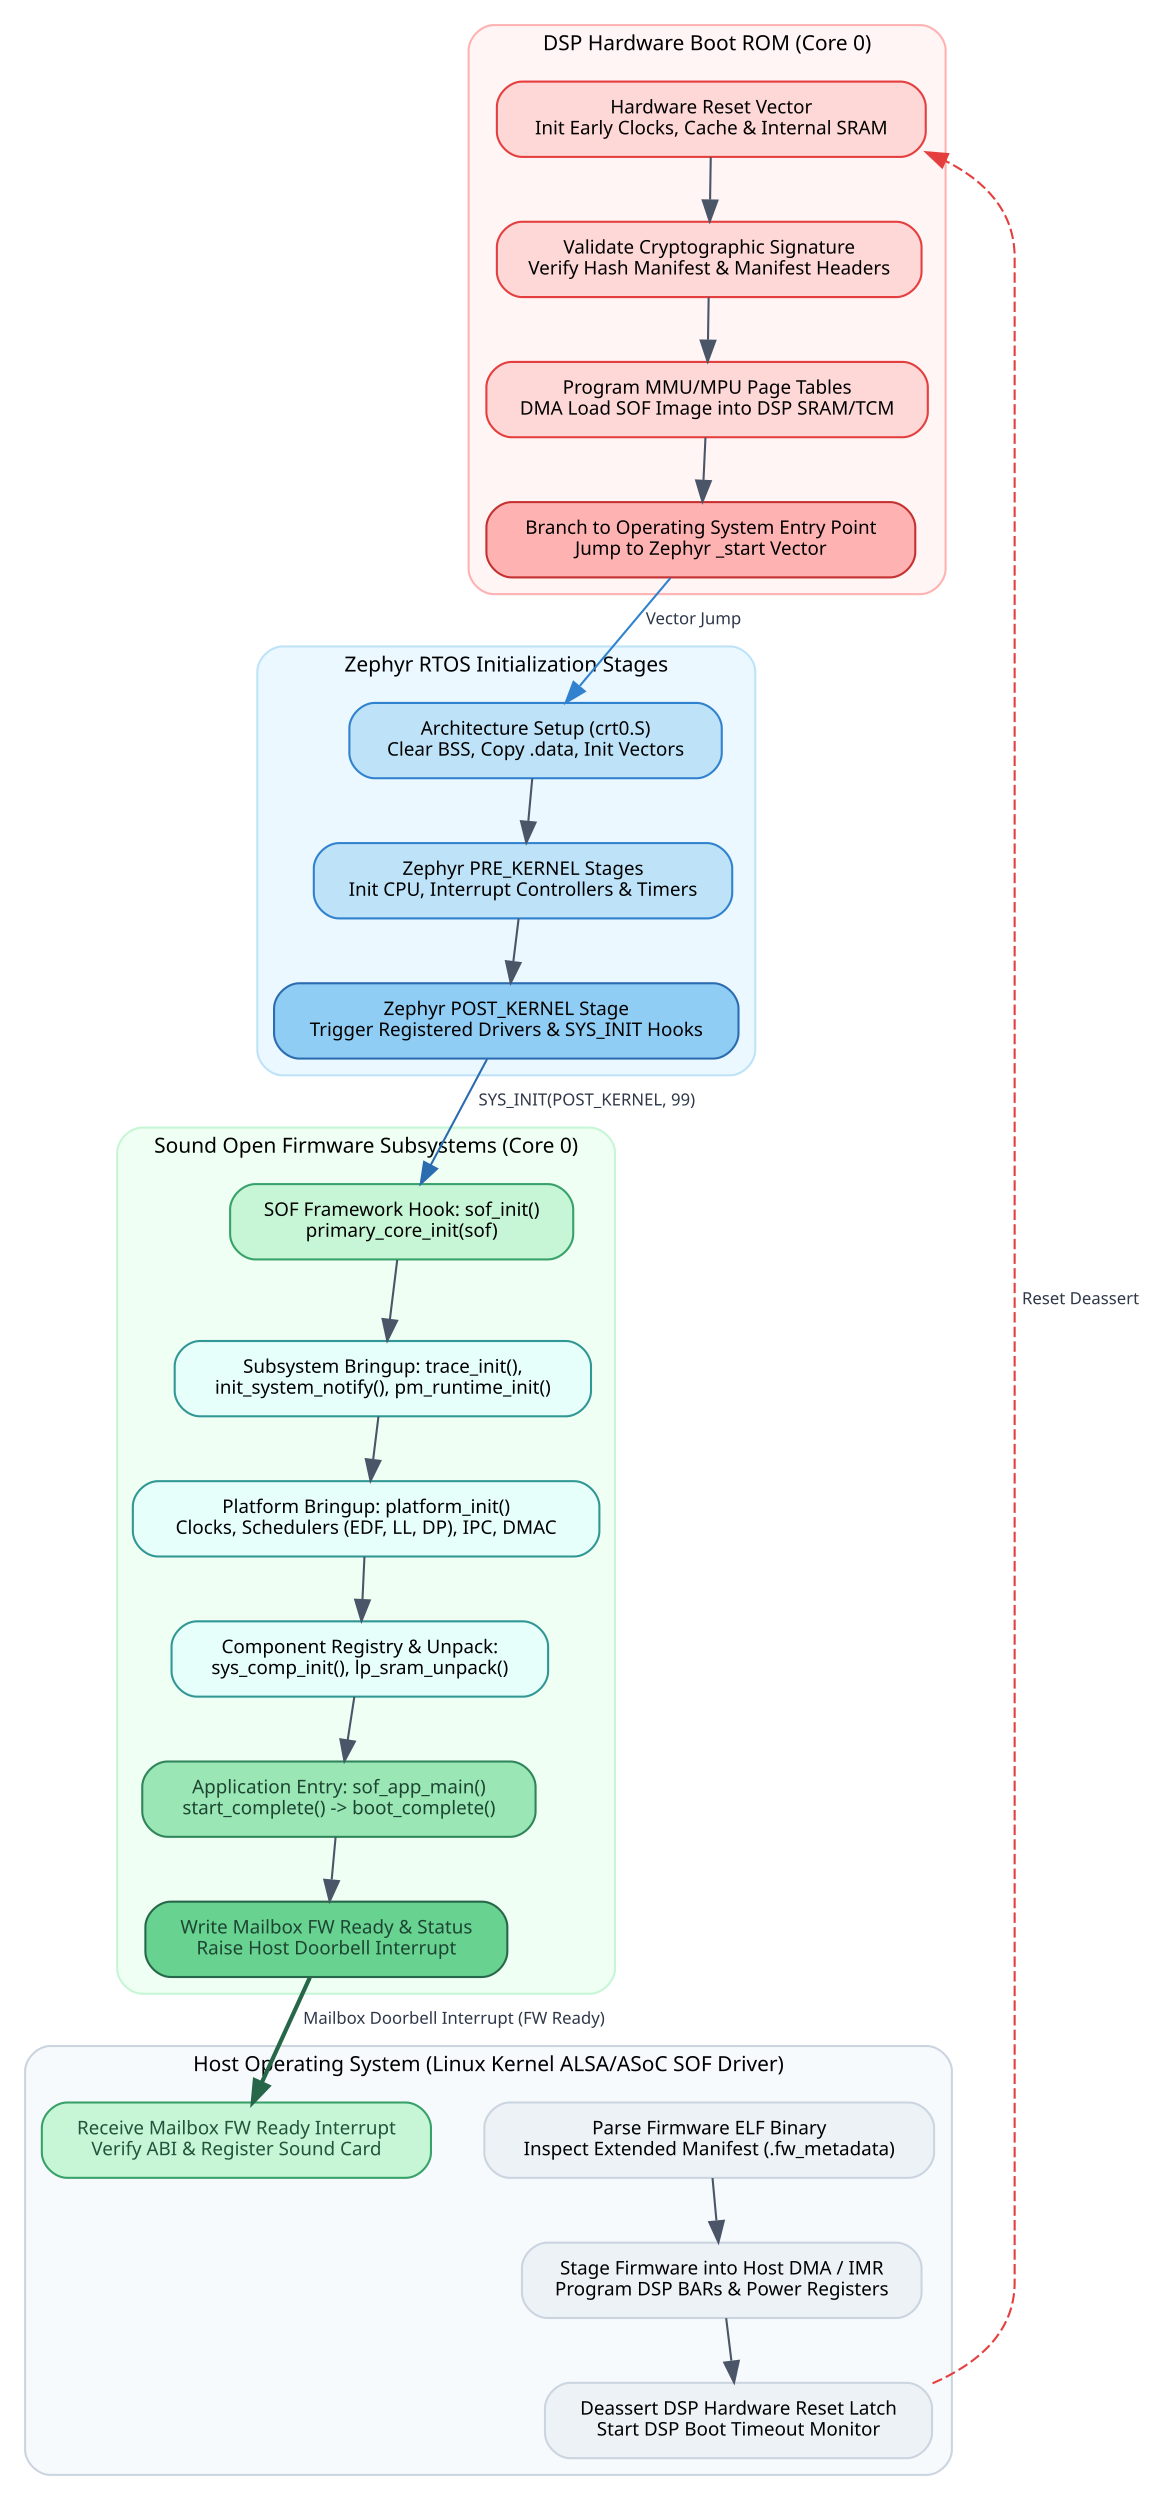
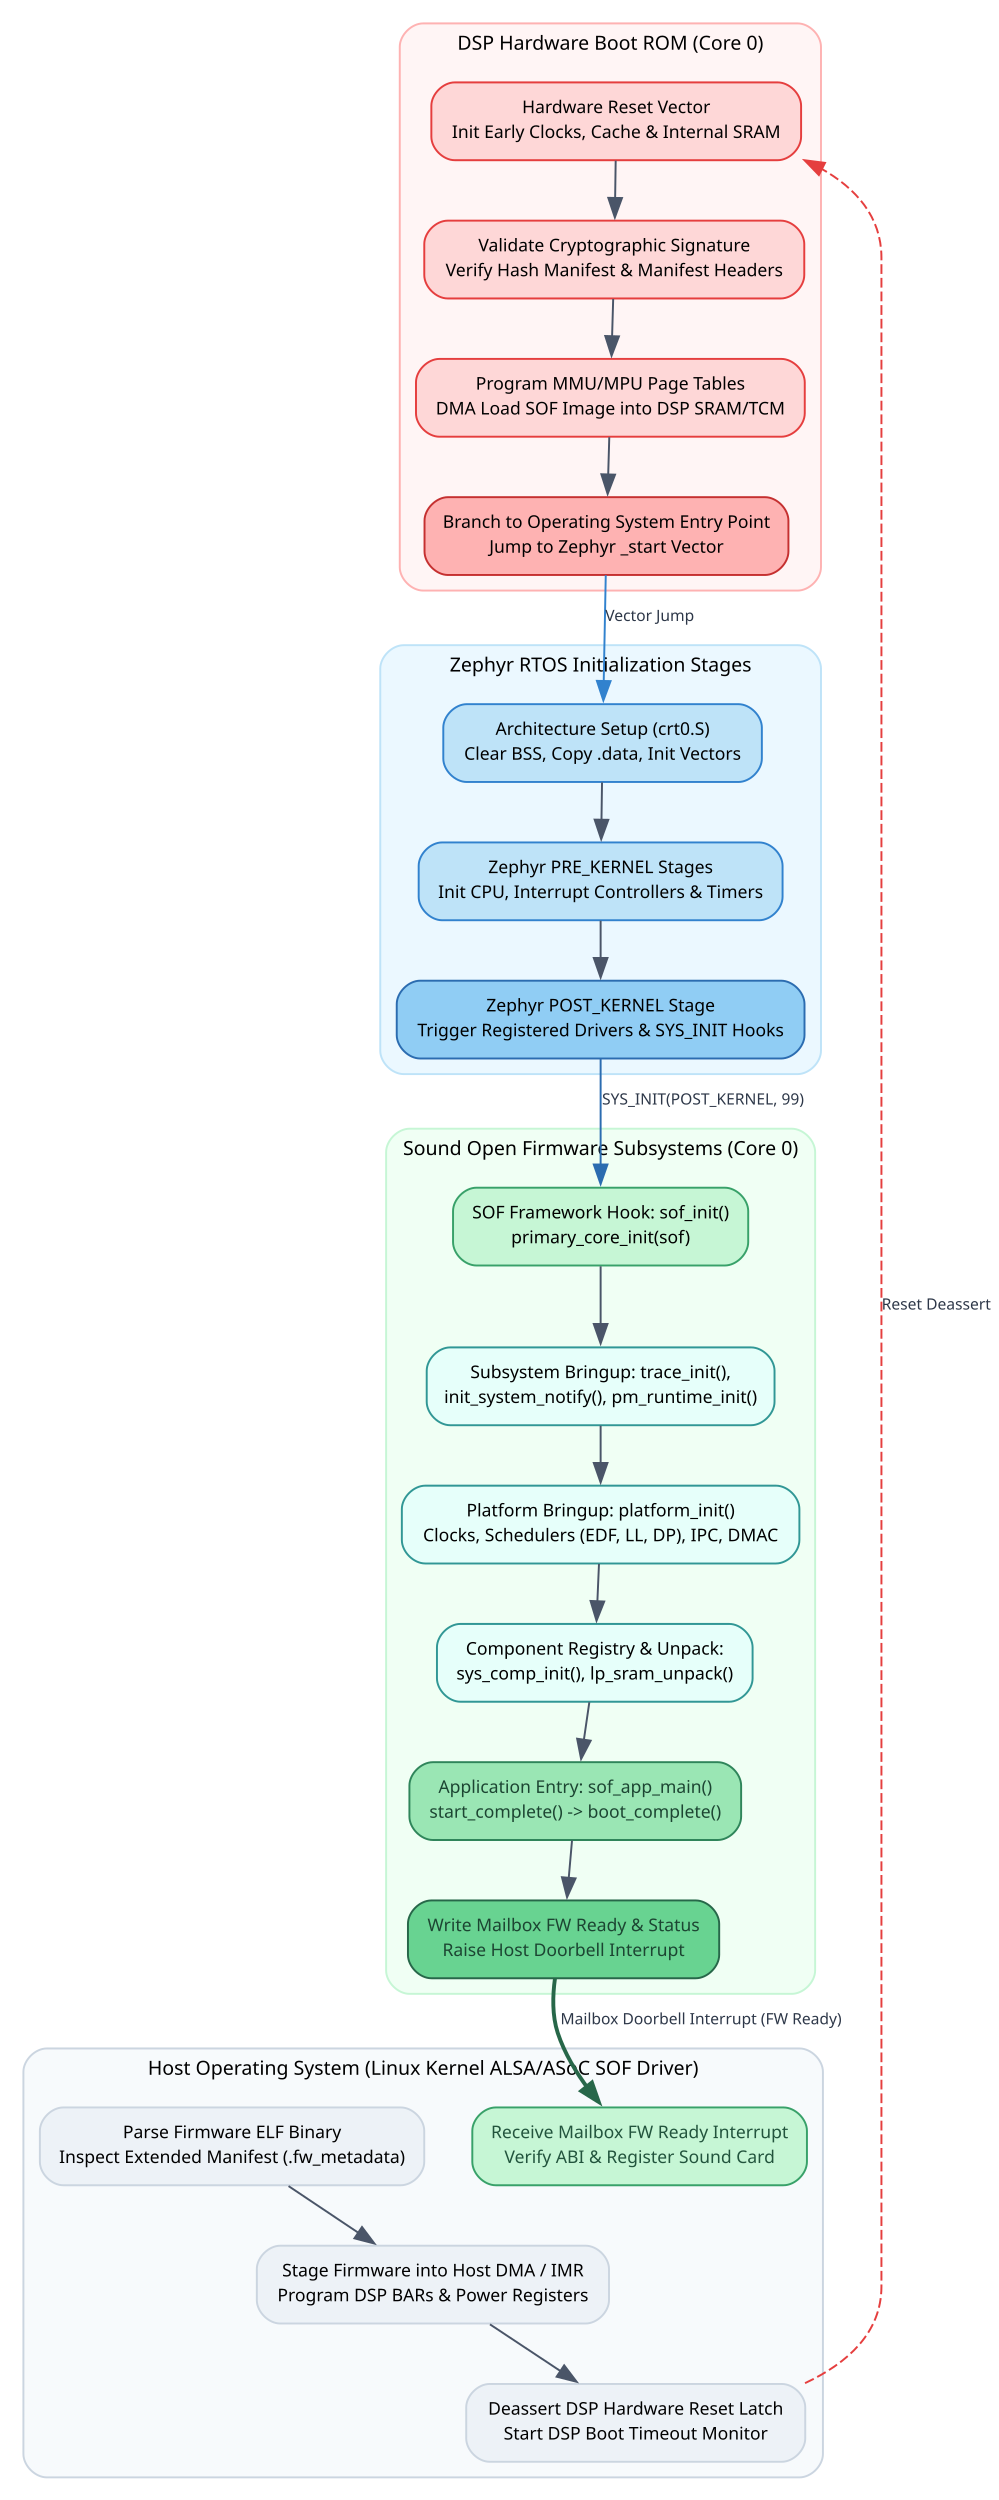
- <svg xmlns="http://www.w3.org/2000/svg" width="552pt" height="1195pt" viewBox="0.00 0.00 552.00 1195.00">
-   <g id="graph0" class="graph" transform="scale(1 1) rotate(0) translate(4 1191)">
+ <svg xmlns="http://www.w3.org/2000/svg" width="512pt" height="1282pt" viewBox="0.00 0.00 512.00 1282.00">
+   <g id="graph0" class="graph" transform="scale(1 1) rotate(0) translate(4 1278.4)">
    <g id="clust1" class="cluster">
-       <path fill="#f7fafc" stroke="#cbd5e0" d="M20,-8C20,-8 439,-8 439,-8 445,-8 451,-14 451,-20 451,-20 451,-201 451,-201 451,-207 445,-213 439,-213 439,-213 20,-213 20,-213 14,-213 8,-207 8,-201 8,-201 8,-20 8,-20 8,-14 14,-8 20,-8" />
-       <text text-anchor="middle" x="229.5" y="-201" font-family="verdana" font-size="10.00">Host Operating System (Linux Kernel ALSA/ASoC SOF Driver)</text>
+       <path fill="#f7fafc" stroke="#cbd5e0" d="M20,-8C20,-8 406,-8 406,-8 412,-8 418,-14 418,-20 418,-20 418,-215.95 418,-215.95 418,-221.95 412,-227.95 406,-227.95 406,-227.95 20,-227.95 20,-227.95 14,-227.95 8,-221.95 8,-215.95 8,-215.95 8,-20 8,-20 8,-14 14,-8 20,-8" />
+       <text xml:space="preserve" text-anchor="middle" x="213" y="-214.45" font-family="verdana" font-size="10.00">Host Operating System (Linux Kernel ALSA/ASoC SOF Driver)</text>
    </g>
    <g id="clust2" class="cluster">
-       <path fill="#fff5f5" stroke="#feb2b2" d="M232,-907C232,-907 436,-907 436,-907 442,-907 448,-913 448,-919 448,-919 448,-1167 448,-1167 448,-1173 442,-1179 436,-1179 436,-1179 232,-1179 232,-1179 226,-1179 220,-1173 220,-1167 220,-1167 220,-919 220,-919 220,-913 226,-907 232,-907" />
-       <text text-anchor="middle" x="334" y="-1167" font-family="verdana" font-size="10.00">DSP Hardware Boot ROM (Core 0)</text>
+       <path fill="#fff5f5" stroke="#feb2b2" d="M213,-975.55C213,-975.55 405,-975.55 405,-975.55 411,-975.55 417,-981.55 417,-987.55 417,-987.55 417,-1254.4 417,-1254.4 417,-1260.4 411,-1266.4 405,-1266.4 405,-1266.4 213,-1266.4 213,-1266.4 207,-1266.4 201,-1260.4 201,-1254.4 201,-1254.4 201,-987.55 201,-987.55 201,-981.55 207,-975.55 213,-975.55" />
+       <text xml:space="preserve" text-anchor="middle" x="309" y="-1252.9" font-family="verdana" font-size="10.00">DSP Hardware Boot ROM (Core 0)</text>
    </g>
    <g id="clust3" class="cluster">
-       <path fill="#ebf8ff" stroke="#bee3f8" d="M131,-677C131,-677 345,-677 345,-677 351,-677 357,-683 357,-689 357,-689 357,-870 357,-870 357,-876 351,-882 345,-882 345,-882 131,-882 131,-882 125,-882 119,-876 119,-870 119,-870 119,-689 119,-689 119,-683 125,-677 131,-677" />
-       <text text-anchor="middle" x="238" y="-870" font-family="verdana" font-size="10.00">Zephyr RTOS Initialization Stages</text>
+       <path fill="#ebf8ff" stroke="#bee3f8" d="M203,-727.6C203,-727.6 405,-727.6 405,-727.6 411,-727.6 417,-733.6 417,-739.6 417,-739.6 417,-935.55 417,-935.55 417,-941.55 411,-947.55 405,-947.55 405,-947.55 203,-947.55 203,-947.55 197,-947.55 191,-941.55 191,-935.55 191,-935.55 191,-739.6 191,-739.6 191,-733.6 197,-727.6 203,-727.6" />
+       <text xml:space="preserve" text-anchor="middle" x="304" y="-934.05" font-family="verdana" font-size="10.00">Zephyr RTOS Initialization Stages</text>
    </g>
    <g id="clust4" class="cluster">
-       <path fill="#f0fff4" stroke="#c6f6d5" d="M64,-238C64,-238 278,-238 278,-238 284,-238 290,-244 290,-250 290,-250 290,-640 290,-640 290,-646 284,-652 278,-652 278,-652 64,-652 64,-652 58,-652 52,-646 52,-640 52,-640 52,-250 52,-250 52,-244 58,-238 64,-238" />
-       <text text-anchor="middle" x="171" y="-640" font-family="verdana" font-size="10.00">Sound Open Firmware Subsystems (Core 0)</text>
+       <path fill="#f0fff4" stroke="#c6f6d5" d="M206,-255.95C206,-255.95 402,-255.95 402,-255.95 408,-255.95 414,-261.95 414,-267.95 414,-267.95 414,-687.6 414,-687.6 414,-693.6 408,-699.6 402,-699.6 402,-699.6 206,-699.6 206,-699.6 200,-699.6 194,-693.6 194,-687.6 194,-687.6 194,-267.95 194,-267.95 194,-261.95 200,-255.95 206,-255.95" />
+       <text xml:space="preserve" text-anchor="middle" x="304" y="-686.1" font-family="verdana" font-size="10.00">Sound Open Firmware Subsystems (Core 0)</text>
    </g>
    <g id="node1" class="node">
-       <path fill="#edf2f7" stroke="#cbd5e0" d="M430.5,-186C430.5,-186 239.5,-186 239.5,-186 233.5,-186 227.5,-180 227.5,-174 227.5,-174 227.5,-162 227.5,-162 227.5,-156 233.5,-150 239.5,-150 239.5,-150 430.5,-150 430.5,-150 436.5,-150 442.5,-156 442.5,-162 442.5,-162 442.5,-174 442.5,-174 442.5,-180 436.5,-186 430.5,-186" />
-       <text text-anchor="middle" x="335" y="-170.8" font-family="verdana" font-size="9.00">Parse Firmware ELF Binary</text>
-       <text text-anchor="middle" x="335" y="-160.8" font-family="verdana" font-size="9.00">Inspect Extended Manifest (.fw_metadata)</text>
+       <path fill="#edf2f7" stroke="#cbd5e0" d="M201.55,-197.7C201.55,-197.7 28.45,-197.7 28.45,-197.7 22.45,-197.7 16.45,-191.7 16.45,-185.7 16.45,-185.7 16.45,-169.8 16.45,-169.8 16.45,-163.8 22.45,-157.8 28.45,-157.8 28.45,-157.8 201.55,-157.8 201.55,-157.8 207.55,-157.8 213.55,-163.8 213.55,-169.8 213.55,-169.8 213.55,-185.7 213.55,-185.7 213.55,-191.7 207.55,-197.7 201.55,-197.7" />
+       <text xml:space="preserve" text-anchor="middle" x="115" y="-181.95" font-family="verdana" font-size="9.00">Parse Firmware ELF Binary</text>
+       <text xml:space="preserve" text-anchor="middle" x="115" y="-169.2" font-family="verdana" font-size="9.00">Inspect Extended Manifest (.fw_metadata)</text>
    </g>
    <g id="node2" class="node">
-       <path fill="#edf2f7" stroke="#cbd5e0" d="M424.5,-119C424.5,-119 257.5,-119 257.5,-119 251.5,-119 245.5,-113 245.5,-107 245.5,-107 245.5,-95 245.5,-95 245.5,-89 251.5,-83 257.5,-83 257.5,-83 424.5,-83 424.5,-83 430.5,-83 436.5,-89 436.5,-95 436.5,-95 436.5,-107 436.5,-107 436.5,-113 430.5,-119 424.5,-119" />
-       <text text-anchor="middle" x="341" y="-103.8" font-family="verdana" font-size="9.00">Stage Firmware into Host DMA / IMR</text>
-       <text text-anchor="middle" x="341" y="-93.8" font-family="verdana" font-size="9.00">Program DSP BARs &amp; Power Registers</text>
+       <path fill="#edf2f7" stroke="#cbd5e0" d="M296.3,-126.8C296.3,-126.8 139.7,-126.8 139.7,-126.8 133.7,-126.8 127.7,-120.8 127.7,-114.8 127.7,-114.8 127.7,-98.9 127.7,-98.9 127.7,-92.9 133.7,-86.9 139.7,-86.9 139.7,-86.9 296.3,-86.9 296.3,-86.9 302.3,-86.9 308.3,-92.9 308.3,-98.9 308.3,-98.9 308.3,-114.8 308.3,-114.8 308.3,-120.8 302.3,-126.8 296.3,-126.8" />
+       <text xml:space="preserve" text-anchor="middle" x="218" y="-111.05" font-family="verdana" font-size="9.00">Stage Firmware into Host DMA / IMR</text>
+       <text xml:space="preserve" text-anchor="middle" x="218" y="-98.3" font-family="verdana" font-size="9.00">Program DSP BARs &amp; Power Registers</text>
    </g>
    <g id="edge1" class="edge">
-       <path fill="none" stroke="#4a5568" d="M336.58,-149.92C337.15,-143.7 337.82,-136.5 338.45,-129.6" />
-       <polygon fill="#4a5568" stroke="#4a5568" points="341.98,-129.47 339.41,-119.19 335.01,-128.83 341.98,-129.47" />
+       <path fill="none" stroke="#4a5568" d="M143.97,-157.37C155.14,-149.9 168.08,-141.25 179.98,-133.28" />
+       <polygon fill="#4a5568" stroke="#4a5568" points="181.63,-136.39 187.99,-127.92 177.74,-130.57 181.63,-136.39" />
    </g>
    <g id="node3" class="node">
-       <path fill="#edf2f7" stroke="#cbd5e0" d="M429.5,-52C429.5,-52 268.5,-52 268.5,-52 262.5,-52 256.5,-46 256.5,-40 256.5,-40 256.5,-28 256.5,-28 256.5,-22 262.5,-16 268.5,-16 268.5,-16 429.5,-16 429.5,-16 435.5,-16 441.5,-22 441.5,-28 441.5,-28 441.5,-40 441.5,-40 441.5,-46 435.5,-52 429.5,-52" />
-       <text text-anchor="middle" x="349" y="-36.8" font-family="verdana" font-size="9.00">Deassert DSP Hardware Reset Latch</text>
-       <text text-anchor="middle" x="349" y="-26.8" font-family="verdana" font-size="9.00">Start DSP Boot Timeout Monitor</text>
+       <path fill="#edf2f7" stroke="#cbd5e0" d="M396.93,-55.9C396.93,-55.9 247.07,-55.9 247.07,-55.9 241.07,-55.9 235.07,-49.9 235.07,-43.9 235.07,-43.9 235.07,-28 235.07,-28 235.07,-22 241.07,-16 247.07,-16 247.07,-16 396.93,-16 396.93,-16 402.93,-16 408.93,-22 408.93,-28 408.93,-28 408.93,-43.9 408.93,-43.9 408.93,-49.9 402.93,-55.9 396.93,-55.9" />
+       <text xml:space="preserve" text-anchor="middle" x="322" y="-40.15" font-family="verdana" font-size="9.00">Deassert DSP Hardware Reset Latch</text>
+       <text xml:space="preserve" text-anchor="middle" x="322" y="-27.4" font-family="verdana" font-size="9.00">Start DSP Boot Timeout Monitor</text>
    </g>
    <g id="edge2" class="edge">
-       <path fill="none" stroke="#4a5568" d="M343.1,-82.92C343.87,-76.7 344.75,-69.5 345.6,-62.6" />
-       <polygon fill="#4a5568" stroke="#4a5568" points="349.14,-62.54 346.88,-52.19 342.19,-61.69 349.14,-62.54" />
+       <path fill="none" stroke="#4a5568" d="M247.25,-86.47C258.53,-79 271.59,-70.35 283.61,-62.38" />
+       <polygon fill="#4a5568" stroke="#4a5568" points="285.31,-65.46 291.71,-57.02 281.44,-59.62 285.31,-65.46" />
    </g>
    <g id="node5" class="node">
-       <path fill="#fed7d7" stroke="#e53e3e" d="M426.5,-1152C426.5,-1152 245.5,-1152 245.5,-1152 239.5,-1152 233.5,-1146 233.5,-1140 233.5,-1140 233.5,-1128 233.5,-1128 233.5,-1122 239.5,-1116 245.5,-1116 245.5,-1116 426.5,-1116 426.5,-1116 432.5,-1116 438.5,-1122 438.5,-1128 438.5,-1128 438.5,-1140 438.5,-1140 438.5,-1146 432.5,-1152 426.5,-1152" />
-       <text text-anchor="middle" x="336" y="-1136.8" font-family="verdana" font-size="9.00">Hardware Reset Vector</text>
-       <text text-anchor="middle" x="336" y="-1126.8" font-family="verdana" font-size="9.00">Init Early Clocks, Cache &amp; Internal SRAM</text>
+       <path fill="#fed7d7" stroke="#e53e3e" d="M394.8,-1236.15C394.8,-1236.15 229.2,-1236.15 229.2,-1236.15 223.2,-1236.15 217.2,-1230.15 217.2,-1224.15 217.2,-1224.15 217.2,-1208.25 217.2,-1208.25 217.2,-1202.25 223.2,-1196.25 229.2,-1196.25 229.2,-1196.25 394.8,-1196.25 394.8,-1196.25 400.8,-1196.25 406.8,-1202.25 406.8,-1208.25 406.8,-1208.25 406.8,-1224.15 406.8,-1224.15 406.8,-1230.15 400.8,-1236.15 394.8,-1236.15" />
+       <text xml:space="preserve" text-anchor="middle" x="312" y="-1220.4" font-family="verdana" font-size="9.00">Hardware Reset Vector</text>
+       <text xml:space="preserve" text-anchor="middle" x="312" y="-1207.65" font-family="verdana" font-size="9.00">Init Early Clocks, Cache &amp; Internal SRAM</text>
    </g>
    <g id="edge13" class="edge">
-       <path fill="none" stroke="#e53e3e" stroke-dasharray="5,2" d="M441.75,-51.76C463.77,-61.33 481,-76.37 481,-100 481,-1068 481,-1068 481,-1068 481,-1089.89 467.07,-1104.45 447.84,-1114.13" />
-       <polygon fill="#e53e3e" stroke="#e53e3e" points="446.36,-1110.96 438.67,-1118.24 449.23,-1117.35 446.36,-1110.96" />
-       <text text-anchor="middle" x="512.5" y="-567.6" font-family="verdana" font-size="8.00" fill="#2d3748">Reset Deassert</text>
+       <path fill="none" stroke="#e53e3e" stroke-dasharray="5,2" d="M408.82,-56.32C430.65,-66.57 448,-82.16 448,-105.85 448,-1146.3 448,-1146.3 448,-1146.3 448,-1167.26 434.98,-1181.85 417.01,-1192" />
+       <polygon fill="#e53e3e" stroke="#e53e3e" points="415.92,-1188.63 408.55,-1196.23 419.06,-1194.88 415.92,-1188.63" />
+       <text xml:space="preserve" text-anchor="middle" x="476.12" y="-606.85" font-family="verdana" font-size="8.00" fill="#2d3748">Reset Deassert</text>
    </g>
    <g id="node4" class="node">
-       <path fill="#c6f6d5" stroke="#38a169" d="M190,-186C190,-186 28,-186 28,-186 22,-186 16,-180 16,-174 16,-174 16,-162 16,-162 16,-156 22,-150 28,-150 28,-150 190,-150 190,-150 196,-150 202,-156 202,-162 202,-162 202,-174 202,-174 202,-180 196,-186 190,-186" />
-       <text text-anchor="middle" x="109" y="-170.8" font-family="verdana" font-size="9.00" fill="#22543d">Receive Mailbox FW Ready Interrupt</text>
-       <text text-anchor="middle" x="109" y="-160.8" font-family="verdana" font-size="9.00" fill="#22543d">Verify ABI &amp; Register Sound Card</text>
+       <path fill="#c6f6d5" stroke="#38a169" d="M397.8,-197.7C397.8,-197.7 250.2,-197.7 250.2,-197.7 244.2,-197.7 238.2,-191.7 238.2,-185.7 238.2,-185.7 238.2,-169.8 238.2,-169.8 238.2,-163.8 244.2,-157.8 250.2,-157.8 250.2,-157.8 397.8,-157.8 397.8,-157.8 403.8,-157.8 409.8,-163.8 409.8,-169.8 409.8,-169.8 409.8,-185.7 409.8,-185.7 409.8,-191.7 403.8,-197.7 397.8,-197.7" />
+       <text xml:space="preserve" text-anchor="middle" x="324" y="-181.95" font-family="verdana" font-size="9.00" fill="#22543d">Receive Mailbox FW Ready Interrupt</text>
+       <text xml:space="preserve" text-anchor="middle" x="324" y="-169.2" font-family="verdana" font-size="9.00" fill="#22543d">Verify ABI &amp; Register Sound Card</text>
    </g>
    <g id="node6" class="node">
-       <path fill="#fed7d7" stroke="#e53e3e" d="M424.5,-1085C424.5,-1085 245.5,-1085 245.5,-1085 239.5,-1085 233.5,-1079 233.5,-1073 233.5,-1073 233.5,-1061 233.5,-1061 233.5,-1055 239.5,-1049 245.5,-1049 245.5,-1049 424.5,-1049 424.5,-1049 430.5,-1049 436.5,-1055 436.5,-1061 436.5,-1061 436.5,-1073 436.5,-1073 436.5,-1079 430.5,-1085 424.5,-1085" />
-       <text text-anchor="middle" x="335" y="-1069.8" font-family="verdana" font-size="9.00">Validate Cryptographic Signature</text>
-       <text text-anchor="middle" x="335" y="-1059.8" font-family="verdana" font-size="9.00">Verify Hash Manifest &amp; Manifest Headers</text>
+       <path fill="#fed7d7" stroke="#e53e3e" d="M396.43,-1165.25C396.43,-1165.25 225.57,-1165.25 225.57,-1165.25 219.57,-1165.25 213.57,-1159.25 213.57,-1153.25 213.57,-1153.25 213.57,-1137.35 213.57,-1137.35 213.57,-1131.35 219.57,-1125.35 225.57,-1125.35 225.57,-1125.35 396.43,-1125.35 396.43,-1125.35 402.43,-1125.35 408.43,-1131.35 408.43,-1137.35 408.43,-1137.35 408.43,-1153.25 408.43,-1153.25 408.43,-1159.25 402.43,-1165.25 396.43,-1165.25" />
+       <text xml:space="preserve" text-anchor="middle" x="311" y="-1149.5" font-family="verdana" font-size="9.00">Validate Cryptographic Signature</text>
+       <text xml:space="preserve" text-anchor="middle" x="311" y="-1136.75" font-family="verdana" font-size="9.00">Verify Hash Manifest &amp; Manifest Headers</text>
    </g>
    <g id="edge3" class="edge">
-       <path fill="none" stroke="#4a5568" d="M335.74,-1115.92C335.64,-1109.7 335.53,-1102.5 335.42,-1095.6" />
-       <polygon fill="#4a5568" stroke="#4a5568" points="338.92,-1095.13 335.26,-1085.19 331.92,-1095.24 338.92,-1095.13" />
+       <path fill="none" stroke="#4a5568" d="M311.72,-1196.01C311.63,-1190.03 311.54,-1183.3 311.44,-1176.75" />
+       <polygon fill="#4a5568" stroke="#4a5568" points="314.94,-1176.85 311.3,-1166.9 307.94,-1176.95 314.94,-1176.85" />
    </g>
    <g id="node7" class="node">
-       <path fill="#fed7d7" stroke="#e53e3e" d="M427.5,-1018C427.5,-1018 240.5,-1018 240.5,-1018 234.5,-1018 228.5,-1012 228.5,-1006 228.5,-1006 228.5,-994 228.5,-994 228.5,-988 234.5,-982 240.5,-982 240.5,-982 427.5,-982 427.5,-982 433.5,-982 439.5,-988 439.5,-994 439.5,-994 439.5,-1006 439.5,-1006 439.5,-1012 433.5,-1018 427.5,-1018" />
-       <text text-anchor="middle" x="334" y="-1002.8" font-family="verdana" font-size="9.00">Program MMU/MPU Page Tables</text>
-       <text text-anchor="middle" x="334" y="-992.8" font-family="verdana" font-size="9.00">DMA Load SOF Image into DSP SRAM/TCM</text>
+       <path fill="#fed7d7" stroke="#e53e3e" d="M396.68,-1094.35C396.68,-1094.35 221.32,-1094.35 221.32,-1094.35 215.32,-1094.35 209.32,-1088.35 209.32,-1082.35 209.32,-1082.35 209.32,-1066.45 209.32,-1066.45 209.32,-1060.45 215.32,-1054.45 221.32,-1054.45 221.32,-1054.45 396.68,-1054.45 396.68,-1054.45 402.68,-1054.45 408.68,-1060.45 408.68,-1066.45 408.68,-1066.45 408.68,-1082.35 408.68,-1082.35 408.68,-1088.35 402.68,-1094.35 396.68,-1094.35" />
+       <text xml:space="preserve" text-anchor="middle" x="309" y="-1078.6" font-family="verdana" font-size="9.00">Program MMU/MPU Page Tables</text>
+       <text xml:space="preserve" text-anchor="middle" x="309" y="-1065.85" font-family="verdana" font-size="9.00">DMA Load SOF Image into DSP SRAM/TCM</text>
    </g>
    <g id="edge4" class="edge">
-       <path fill="none" stroke="#4a5568" d="M334.74,-1048.92C334.64,-1042.7 334.53,-1035.5 334.42,-1028.6" />
-       <polygon fill="#4a5568" stroke="#4a5568" points="337.92,-1028.13 334.26,-1018.19 330.92,-1028.24 337.92,-1028.13" />
+       <path fill="none" stroke="#4a5568" d="M310.44,-1125.11C310.27,-1119.13 310.07,-1112.4 309.88,-1105.85" />
+       <polygon fill="#4a5568" stroke="#4a5568" points="313.39,-1105.9 309.6,-1096 306.39,-1106.1 313.39,-1105.9" />
    </g>
    <g id="node8" class="node">
-       <path fill="#feb2b2" stroke="#c53030" d="M421.5,-951C421.5,-951 240.5,-951 240.5,-951 234.5,-951 228.5,-945 228.5,-939 228.5,-939 228.5,-927 228.5,-927 228.5,-921 234.5,-915 240.5,-915 240.5,-915 421.5,-915 421.5,-915 427.5,-915 433.5,-921 433.5,-927 433.5,-927 433.5,-939 433.5,-939 433.5,-945 427.5,-951 421.5,-951" />
-       <text text-anchor="middle" x="331" y="-935.8" font-family="verdana" font-size="9.00">Branch to Operating System Entry Point</text>
-       <text text-anchor="middle" x="331" y="-925.8" font-family="verdana" font-size="9.00">Jump to Zephyr _start Vector</text>
+       <path fill="#feb2b2" stroke="#c53030" d="M388.3,-1023.45C388.3,-1023.45 225.7,-1023.45 225.7,-1023.45 219.7,-1023.45 213.7,-1017.45 213.7,-1011.45 213.7,-1011.45 213.7,-995.55 213.7,-995.55 213.7,-989.55 219.7,-983.55 225.7,-983.55 225.7,-983.55 388.3,-983.55 388.3,-983.55 394.3,-983.55 400.3,-989.55 400.3,-995.55 400.3,-995.55 400.3,-1011.45 400.3,-1011.45 400.3,-1017.45 394.3,-1023.45 388.3,-1023.45" />
+       <text xml:space="preserve" text-anchor="middle" x="307" y="-1007.7" font-family="verdana" font-size="9.00">Branch to Operating System Entry Point</text>
+       <text xml:space="preserve" text-anchor="middle" x="307" y="-994.95" font-family="verdana" font-size="9.00">Jump to Zephyr _start Vector</text>
    </g>
    <g id="edge5" class="edge">
-       <path fill="none" stroke="#4a5568" d="M333.21,-981.92C332.92,-975.7 332.59,-968.5 332.27,-961.6" />
-       <polygon fill="#4a5568" stroke="#4a5568" points="335.75,-961.02 331.79,-951.19 328.76,-961.34 335.75,-961.02" />
+       <path fill="none" stroke="#4a5568" d="M308.44,-1054.21C308.27,-1048.23 308.07,-1041.5 307.88,-1034.95" />
+       <polygon fill="#4a5568" stroke="#4a5568" points="311.39,-1035 307.6,-1025.1 304.39,-1035.2 311.39,-1035" />
    </g>
    <g id="node9" class="node">
-       <path fill="#bee3f8" stroke="#3182ce" d="M329,-855C329,-855 175,-855 175,-855 169,-855 163,-849 163,-843 163,-843 163,-831 163,-831 163,-825 169,-819 175,-819 175,-819 329,-819 329,-819 335,-819 341,-825 341,-831 341,-831 341,-843 341,-843 341,-849 335,-855 329,-855" />
-       <text text-anchor="middle" x="252" y="-839.8" font-family="verdana" font-size="9.00">Architecture Setup (crt0.S)</text>
-       <text text-anchor="middle" x="252" y="-829.8" font-family="verdana" font-size="9.00">Clear BSS, Copy .data, Init Vectors</text>
+       <path fill="#bee3f8" stroke="#3182ce" d="M374.68,-917.3C374.68,-917.3 235.32,-917.3 235.32,-917.3 229.32,-917.3 223.32,-911.3 223.32,-905.3 223.32,-905.3 223.32,-889.4 223.32,-889.4 223.32,-883.4 229.32,-877.4 235.32,-877.4 235.32,-877.4 374.68,-877.4 374.68,-877.4 380.68,-877.4 386.68,-883.4 386.68,-889.4 386.68,-889.4 386.68,-905.3 386.68,-905.3 386.68,-911.3 380.68,-917.3 374.68,-917.3" />
+       <text xml:space="preserve" text-anchor="middle" x="305" y="-901.55" font-family="verdana" font-size="9.00">Architecture Setup (crt0.S)</text>
+       <text xml:space="preserve" text-anchor="middle" x="305" y="-888.8" font-family="verdana" font-size="9.00">Clear BSS, Copy .data, Init Vectors</text>
    </g>
    <g id="edge14" class="edge">
-       <path fill="none" stroke="#3182ce" d="M316.51,-914.76C304.37,-900.32 286.88,-879.5 273.17,-863.19" />
-       <polygon fill="#3182ce" stroke="#3182ce" points="275.51,-860.54 266.4,-855.13 270.15,-865.04 275.51,-860.54" />
-       <text text-anchor="middle" x="327.5" y="-892.6" font-family="verdana" font-size="8.00" fill="#2d3748">Vector Jump</text>
+       <path fill="none" stroke="#3182ce" d="M306.63,-983.4C306.34,-968.22 305.93,-946.71 305.59,-929.11" />
+       <polygon fill="#3182ce" stroke="#3182ce" points="309.09,-929.13 305.4,-919.2 302.09,-929.26 309.09,-929.13" />
+       <text xml:space="preserve" text-anchor="middle" x="329.17" y="-959.95" font-family="verdana" font-size="8.00" fill="#2d3748">Vector Jump</text>
    </g>
    <g id="node10" class="node">
-       <path fill="#bee3f8" stroke="#3182ce" d="M334,-788C334,-788 158,-788 158,-788 152,-788 146,-782 146,-776 146,-776 146,-764 146,-764 146,-758 152,-752 158,-752 158,-752 334,-752 334,-752 340,-752 346,-758 346,-764 346,-764 346,-776 346,-776 346,-782 340,-788 334,-788" />
-       <text text-anchor="middle" x="246" y="-772.8" font-family="verdana" font-size="9.00">Zephyr PRE_KERNEL Stages</text>
-       <text text-anchor="middle" x="246" y="-762.8" font-family="verdana" font-size="9.00">Init CPU, Interrupt Controllers &amp; Timers</text>
+       <path fill="#bee3f8" stroke="#3182ce" d="M385.3,-846.4C385.3,-846.4 222.7,-846.4 222.7,-846.4 216.7,-846.4 210.7,-840.4 210.7,-834.4 210.7,-834.4 210.7,-818.5 210.7,-818.5 210.7,-812.5 216.7,-806.5 222.7,-806.5 222.7,-806.5 385.3,-806.5 385.3,-806.5 391.3,-806.5 397.3,-812.5 397.3,-818.5 397.3,-818.5 397.3,-834.4 397.3,-834.4 397.3,-840.4 391.3,-846.4 385.3,-846.4" />
+       <text xml:space="preserve" text-anchor="middle" x="304" y="-830.65" font-family="verdana" font-size="9.00">Zephyr PRE_KERNEL Stages</text>
+       <text xml:space="preserve" text-anchor="middle" x="304" y="-817.9" font-family="verdana" font-size="9.00">Init CPU, Interrupt Controllers &amp; Timers</text>
    </g>
    <g id="edge6" class="edge">
-       <path fill="none" stroke="#4a5568" d="M250.42,-818.92C249.85,-812.7 249.18,-805.5 248.55,-798.6" />
-       <polygon fill="#4a5568" stroke="#4a5568" points="251.99,-797.83 247.59,-788.19 245.02,-798.47 251.99,-797.83" />
+       <path fill="none" stroke="#4a5568" d="M304.72,-877.16C304.63,-871.18 304.54,-864.45 304.44,-857.9" />
+       <polygon fill="#4a5568" stroke="#4a5568" points="307.94,-858 304.3,-848.05 300.94,-858.1 307.94,-858" />
    </g>
    <g id="node11" class="node">
-       <path fill="#90cdf4" stroke="#2b6cb0" d="M337,-721C337,-721 139,-721 139,-721 133,-721 127,-715 127,-709 127,-709 127,-697 127,-697 127,-691 133,-685 139,-685 139,-685 337,-685 337,-685 343,-685 349,-691 349,-697 349,-697 349,-709 349,-709 349,-715 343,-721 337,-721" />
-       <text text-anchor="middle" x="238" y="-705.8" font-family="verdana" font-size="9.00">Zephyr POST_KERNEL Stage</text>
-       <text text-anchor="middle" x="238" y="-695.8" font-family="verdana" font-size="9.00">Trigger Registered Drivers &amp; SYS_INIT Hooks</text>
+       <path fill="#90cdf4" stroke="#2b6cb0" d="M396.55,-775.5C396.55,-775.5 211.45,-775.5 211.45,-775.5 205.45,-775.5 199.45,-769.5 199.45,-763.5 199.45,-763.5 199.45,-747.6 199.45,-747.6 199.45,-741.6 205.45,-735.6 211.45,-735.6 211.45,-735.6 396.55,-735.6 396.55,-735.6 402.55,-735.6 408.55,-741.6 408.55,-747.6 408.55,-747.6 408.55,-763.5 408.55,-763.5 408.55,-769.5 402.55,-775.5 396.55,-775.5" />
+       <text xml:space="preserve" text-anchor="middle" x="304" y="-759.75" font-family="verdana" font-size="9.00">Zephyr POST_KERNEL Stage</text>
+       <text xml:space="preserve" text-anchor="middle" x="304" y="-747" font-family="verdana" font-size="9.00">Trigger Registered Drivers &amp; SYS_INIT Hooks</text>
    </g>
    <g id="edge7" class="edge">
-       <path fill="none" stroke="#4a5568" d="M243.9,-751.92C243.13,-745.7 242.25,-738.5 241.4,-731.6" />
-       <polygon fill="#4a5568" stroke="#4a5568" points="244.81,-730.69 240.12,-721.19 237.86,-731.54 244.81,-730.69" />
+       <path fill="none" stroke="#4a5568" d="M304,-806.26C304,-800.28 304,-793.55 304,-787" />
+       <polygon fill="#4a5568" stroke="#4a5568" points="307.5,-787.15 304,-777.15 300.5,-787.15 307.5,-787.15" />
    </g>
    <g id="node12" class="node">
-       <path fill="#c6f6d5" stroke="#38a169" d="M258,-625C258,-625 118,-625 118,-625 112,-625 106,-619 106,-613 106,-613 106,-601 106,-601 106,-595 112,-589 118,-589 118,-589 258,-589 258,-589 264,-589 270,-595 270,-601 270,-601 270,-613 270,-613 270,-619 264,-625 258,-625" />
-       <text text-anchor="middle" x="188" y="-609.8" font-family="verdana" font-size="9.00">SOF Framework Hook: sof_init()</text>
-       <text text-anchor="middle" x="188" y="-599.8" font-family="verdana" font-size="9.00">primary_core_init(sof)</text>
+       <path fill="#c6f6d5" stroke="#38a169" d="M367.68,-669.35C367.68,-669.35 240.32,-669.35 240.32,-669.35 234.32,-669.35 228.32,-663.35 228.32,-657.35 228.32,-657.35 228.32,-641.45 228.32,-641.45 228.32,-635.45 234.32,-629.45 240.32,-629.45 240.32,-629.45 367.68,-629.45 367.68,-629.45 373.68,-629.45 379.68,-635.45 379.68,-641.45 379.68,-641.45 379.68,-657.35 379.68,-657.35 379.68,-663.35 373.68,-669.35 367.68,-669.35" />
+       <text xml:space="preserve" text-anchor="middle" x="304" y="-653.6" font-family="verdana" font-size="9.00">SOF Framework Hook: sof_init()</text>
+       <text xml:space="preserve" text-anchor="middle" x="304" y="-640.85" font-family="verdana" font-size="9.00">primary_core_init(sof)</text>
    </g>
    <g id="edge15" class="edge">
-       <path fill="none" stroke="#2b6cb0" d="M228.83,-684.76C221.29,-670.58 210.48,-650.27 201.88,-634.1" />
-       <polygon fill="#2b6cb0" stroke="#2b6cb0" points="204.9,-632.32 197.11,-625.13 198.72,-635.6 204.9,-632.32" />
-       <text text-anchor="middle" x="276.5" y="-662.6" font-family="verdana" font-size="8.00" fill="#2d3748">SYS_INIT(POST_KERNEL, 99)</text>
+       <path fill="none" stroke="#2b6cb0" d="M304,-735.45C304,-720.27 304,-698.76 304,-681.16" />
+       <polygon fill="#2b6cb0" stroke="#2b6cb0" points="307.5,-681.25 304,-671.25 300.5,-681.25 307.5,-681.25" />
+       <text xml:space="preserve" text-anchor="middle" x="356.5" y="-712" font-family="verdana" font-size="8.00" fill="#2d3748">SYS_INIT(POST_KERNEL, 99)</text>
    </g>
    <g id="node13" class="node">
-       <path fill="#e6fffa" stroke="#319795" d="M266.5,-550C266.5,-550 91.5,-550 91.5,-550 85.5,-550 79.5,-544 79.5,-538 79.5,-538 79.5,-526 79.5,-526 79.5,-520 85.5,-514 91.5,-514 91.5,-514 266.5,-514 266.5,-514 272.5,-514 278.5,-520 278.5,-526 278.5,-526 278.5,-538 278.5,-538 278.5,-544 272.5,-550 266.5,-550" />
-       <text text-anchor="middle" x="179" y="-534.8" font-family="verdana" font-size="9.00">Subsystem Bringup: trace_init(),</text>
-       <text text-anchor="middle" x="179" y="-524.8" font-family="verdana" font-size="9.00">init_system_notify(), pm_runtime_init()</text>
+       <path fill="#e6fffa" stroke="#319795" d="M381.18,-587.45C381.18,-587.45 226.82,-587.45 226.82,-587.45 220.82,-587.45 214.82,-581.45 214.82,-575.45 214.82,-575.45 214.82,-559.55 214.82,-559.55 214.82,-553.55 220.82,-547.55 226.82,-547.55 226.82,-547.55 381.18,-547.55 381.18,-547.55 387.18,-547.55 393.18,-553.55 393.18,-559.55 393.18,-559.55 393.18,-575.45 393.18,-575.45 393.18,-581.45 387.18,-587.45 381.18,-587.45" />
+       <text xml:space="preserve" text-anchor="middle" x="304" y="-571.7" font-family="verdana" font-size="9.00">Subsystem Bringup: trace_init(),</text>
+       <text xml:space="preserve" text-anchor="middle" x="304" y="-558.95" font-family="verdana" font-size="9.00">init_system_notify(), pm_runtime_init()</text>
    </g>
    <g id="edge8" class="edge">
-       <path fill="none" stroke="#4a5568" d="M185.87,-588.7C184.82,-580.25 183.55,-569.87 182.37,-560.37" />
-       <polygon fill="#4a5568" stroke="#4a5568" points="185.81,-559.67 181.12,-550.18 178.87,-560.53 185.81,-559.67" />
+       <path fill="none" stroke="#4a5568" d="M304,-629.06C304,-620.1 304,-609.23 304,-599.19" />
+       <polygon fill="#4a5568" stroke="#4a5568" points="307.5,-599.45 304,-589.45 300.5,-599.45 307.5,-599.45" />
    </g>
    <g id="node14" class="node">
-       <path fill="#e6fffa" stroke="#319795" d="M270.5,-483C270.5,-483 71.5,-483 71.5,-483 65.5,-483 59.5,-477 59.5,-471 59.5,-471 59.5,-459 59.5,-459 59.5,-453 65.5,-447 71.5,-447 71.5,-447 270.5,-447 270.5,-447 276.5,-447 282.5,-453 282.5,-459 282.5,-459 282.5,-471 282.5,-471 282.5,-477 276.5,-483 270.5,-483" />
-       <text text-anchor="middle" x="171" y="-467.8" font-family="verdana" font-size="9.00">Platform Bringup: platform_init()</text>
-       <text text-anchor="middle" x="171" y="-457.8" font-family="verdana" font-size="9.00">Clocks, Schedulers (EDF, LL, DP), IPC, DMAC</text>
+       <path fill="#e6fffa" stroke="#319795" d="M393.93,-516.55C393.93,-516.55 214.07,-516.55 214.07,-516.55 208.07,-516.55 202.07,-510.55 202.07,-504.55 202.07,-504.55 202.07,-488.65 202.07,-488.65 202.07,-482.65 208.07,-476.65 214.07,-476.65 214.07,-476.65 393.93,-476.65 393.93,-476.65 399.93,-476.65 405.93,-482.65 405.93,-488.65 405.93,-488.65 405.93,-504.55 405.93,-504.55 405.93,-510.55 399.93,-516.55 393.93,-516.55" />
+       <text xml:space="preserve" text-anchor="middle" x="304" y="-500.8" font-family="verdana" font-size="9.00">Platform Bringup: platform_init()</text>
+       <text xml:space="preserve" text-anchor="middle" x="304" y="-488.05" font-family="verdana" font-size="9.00">Clocks, Schedulers (EDF, LL, DP), IPC, DMAC</text>
    </g>
    <g id="edge9" class="edge">
-       <path fill="none" stroke="#4a5568" d="M176.9,-513.92C176.13,-507.7 175.25,-500.5 174.4,-493.6" />
-       <polygon fill="#4a5568" stroke="#4a5568" points="177.81,-492.69 173.12,-483.19 170.86,-493.54 177.81,-492.69" />
+       <path fill="none" stroke="#4a5568" d="M304,-547.31C304,-541.33 304,-534.6 304,-528.05" />
+       <polygon fill="#4a5568" stroke="#4a5568" points="307.5,-528.2 304,-518.2 300.5,-528.2 307.5,-528.2" />
    </g>
    <g id="node15" class="node">
-       <path fill="#e6fffa" stroke="#319795" d="M246,-416C246,-416 90,-416 90,-416 84,-416 78,-410 78,-404 78,-404 78,-392 78,-392 78,-386 84,-380 90,-380 90,-380 246,-380 246,-380 252,-380 258,-386 258,-392 258,-392 258,-404 258,-404 258,-410 252,-416 246,-416" />
-       <text text-anchor="middle" x="168" y="-400.8" font-family="verdana" font-size="9.00">Component Registry &amp; Unpack:</text>
-       <text text-anchor="middle" x="168" y="-390.8" font-family="verdana" font-size="9.00">sys_comp_init(), lp_sram_unpack()</text>
+       <path fill="#e6fffa" stroke="#319795" d="M369.93,-445.65C369.93,-445.65 232.07,-445.65 232.07,-445.65 226.07,-445.65 220.07,-439.65 220.07,-433.65 220.07,-433.65 220.07,-417.75 220.07,-417.75 220.07,-411.75 226.07,-405.75 232.07,-405.75 232.07,-405.75 369.93,-405.75 369.93,-405.75 375.93,-405.75 381.93,-411.75 381.93,-417.75 381.93,-417.75 381.93,-433.65 381.93,-433.65 381.93,-439.65 375.93,-445.65 369.93,-445.65" />
+       <text xml:space="preserve" text-anchor="middle" x="301" y="-429.9" font-family="verdana" font-size="9.00">Component Registry &amp; Unpack:</text>
+       <text xml:space="preserve" text-anchor="middle" x="301" y="-417.15" font-family="verdana" font-size="9.00">sys_comp_init(), lp_sram_unpack()</text>
    </g>
    <g id="edge10" class="edge">
-       <path fill="none" stroke="#4a5568" d="M170.21,-446.92C169.92,-440.7 169.59,-433.5 169.27,-426.6" />
-       <polygon fill="#4a5568" stroke="#4a5568" points="172.75,-426.02 168.79,-416.19 165.76,-426.34 172.75,-426.02" />
+       <path fill="none" stroke="#4a5568" d="M303.16,-476.41C302.9,-470.43 302.61,-463.7 302.33,-457.15" />
+       <polygon fill="#4a5568" stroke="#4a5568" points="305.83,-457.14 301.9,-447.3 298.84,-457.44 305.83,-457.14" />
    </g>
    <g id="node16" class="node">
-       <path fill="#9ae6b4" stroke="#2f855a" d="M240,-349C240,-349 76,-349 76,-349 70,-349 64,-343 64,-337 64,-337 64,-325 64,-325 64,-319 70,-313 76,-313 76,-313 240,-313 240,-313 246,-313 252,-319 252,-325 252,-325 252,-337 252,-337 252,-343 246,-349 240,-349" />
-       <text text-anchor="middle" x="158" y="-333.8" font-family="verdana" font-size="9.00" fill="#1c4532">Application Entry: sof_app_main()</text>
-       <text text-anchor="middle" x="158" y="-323.8" font-family="verdana" font-size="9.00" fill="#1c4532">start_complete() -&gt; boot_complete()</text>
+       <path fill="#9ae6b4" stroke="#2f855a" d="M364.05,-374.75C364.05,-374.75 217.95,-374.75 217.95,-374.75 211.95,-374.75 205.95,-368.75 205.95,-362.75 205.95,-362.75 205.95,-346.85 205.95,-346.85 205.95,-340.85 211.95,-334.85 217.95,-334.85 217.95,-334.85 364.05,-334.85 364.05,-334.85 370.05,-334.85 376.05,-340.85 376.05,-346.85 376.05,-346.85 376.05,-362.75 376.05,-362.75 376.05,-368.75 370.05,-374.75 364.05,-374.75" />
+       <text xml:space="preserve" text-anchor="middle" x="291" y="-359" font-family="verdana" font-size="9.00" fill="#1c4532">Application Entry: sof_app_main()</text>
+       <text xml:space="preserve" text-anchor="middle" x="291" y="-346.25" font-family="verdana" font-size="9.00" fill="#1c4532">start_complete() -&gt; boot_complete()</text>
    </g>
    <g id="edge11" class="edge">
-       <path fill="none" stroke="#4a5568" d="M165.37,-379.92C164.39,-373.55 163.25,-366.16 162.17,-359.11" />
-       <polygon fill="#4a5568" stroke="#4a5568" points="165.62,-358.54 160.64,-349.19 158.71,-359.61 165.62,-358.54" />
+       <path fill="none" stroke="#4a5568" d="M298.21,-405.51C297.35,-399.53 296.37,-392.8 295.42,-386.25" />
+       <polygon fill="#4a5568" stroke="#4a5568" points="298.89,-385.78 293.99,-376.39 291.96,-386.79 298.89,-385.78" />
    </g>
    <g id="node17" class="node">
-       <path fill="#68d391" stroke="#276749" d="M226.5,-282C226.5,-282 77.5,-282 77.5,-282 71.5,-282 65.5,-276 65.5,-270 65.5,-270 65.5,-258 65.5,-258 65.5,-252 71.5,-246 77.5,-246 77.5,-246 226.5,-246 226.5,-246 232.5,-246 238.5,-252 238.5,-258 238.5,-258 238.5,-270 238.5,-270 238.5,-276 232.5,-282 226.5,-282" />
-       <text text-anchor="middle" x="152" y="-266.8" font-family="verdana" font-size="9.00" fill="#1c4532">Write Mailbox FW Ready &amp; Status</text>
-       <text text-anchor="middle" x="152" y="-256.8" font-family="verdana" font-size="9.00" fill="#1c4532">Raise Host Doorbell Interrupt</text>
+       <path fill="#68d391" stroke="#276749" d="M352.8,-303.85C352.8,-303.85 217.2,-303.85 217.2,-303.85 211.2,-303.85 205.2,-297.85 205.2,-291.85 205.2,-291.85 205.2,-275.95 205.2,-275.95 205.2,-269.95 211.2,-263.95 217.2,-263.95 217.2,-263.95 352.8,-263.95 352.8,-263.95 358.8,-263.95 364.8,-269.95 364.8,-275.95 364.8,-275.95 364.8,-291.85 364.8,-291.85 364.8,-297.85 358.8,-303.85 352.8,-303.85" />
+       <text xml:space="preserve" text-anchor="middle" x="285" y="-288.1" font-family="verdana" font-size="9.00" fill="#1c4532">Write Mailbox FW Ready &amp; Status</text>
+       <text xml:space="preserve" text-anchor="middle" x="285" y="-275.35" font-family="verdana" font-size="9.00" fill="#1c4532">Raise Host Doorbell Interrupt</text>
    </g>
    <g id="edge12" class="edge">
-       <path fill="none" stroke="#4a5568" d="M156.42,-312.92C155.85,-306.7 155.18,-299.5 154.55,-292.6" />
-       <polygon fill="#4a5568" stroke="#4a5568" points="157.99,-291.83 153.59,-282.19 151.02,-292.47 157.99,-291.83" />
+       <path fill="none" stroke="#4a5568" d="M289.33,-334.61C288.81,-328.63 288.22,-321.9 287.65,-315.35" />
+       <polygon fill="#4a5568" stroke="#4a5568" points="291.15,-315.16 286.79,-305.5 284.17,-315.76 291.15,-315.16" />
    </g>
    <g id="edge16" class="edge">
-       <path fill="none" stroke="#276749" stroke-width="2" d="M144.11,-245.76C137.69,-231.71 128.51,-211.64 121.15,-195.55" />
-       <polygon fill="#276749" stroke="#276749" stroke-width="2" points="124.18,-193.77 116.84,-186.13 117.81,-196.68 124.18,-193.77" />
-       <text text-anchor="middle" x="213" y="-223.6" font-family="verdana" font-size="8.00" fill="#2d3748">Mailbox Doorbell Interrupt (FW Ready)</text>
+       <path fill="none" stroke="#276749" stroke-width="2" d="M280.58,-263.76C279.38,-255.08 279.1,-244.8 282,-235.95 285.38,-225.63 291.41,-215.64 297.87,-206.97" />
+       <polygon fill="#276749" stroke="#276749" stroke-width="2" points="299.53,-210.49 303.04,-200.5 294.06,-206.12 299.53,-210.49" />
+       <text xml:space="preserve" text-anchor="middle" x="355.5" y="-240.35" font-family="verdana" font-size="8.00" fill="#2d3748">Mailbox Doorbell Interrupt (FW Ready)</text>
    </g>
  </g>
</svg>
